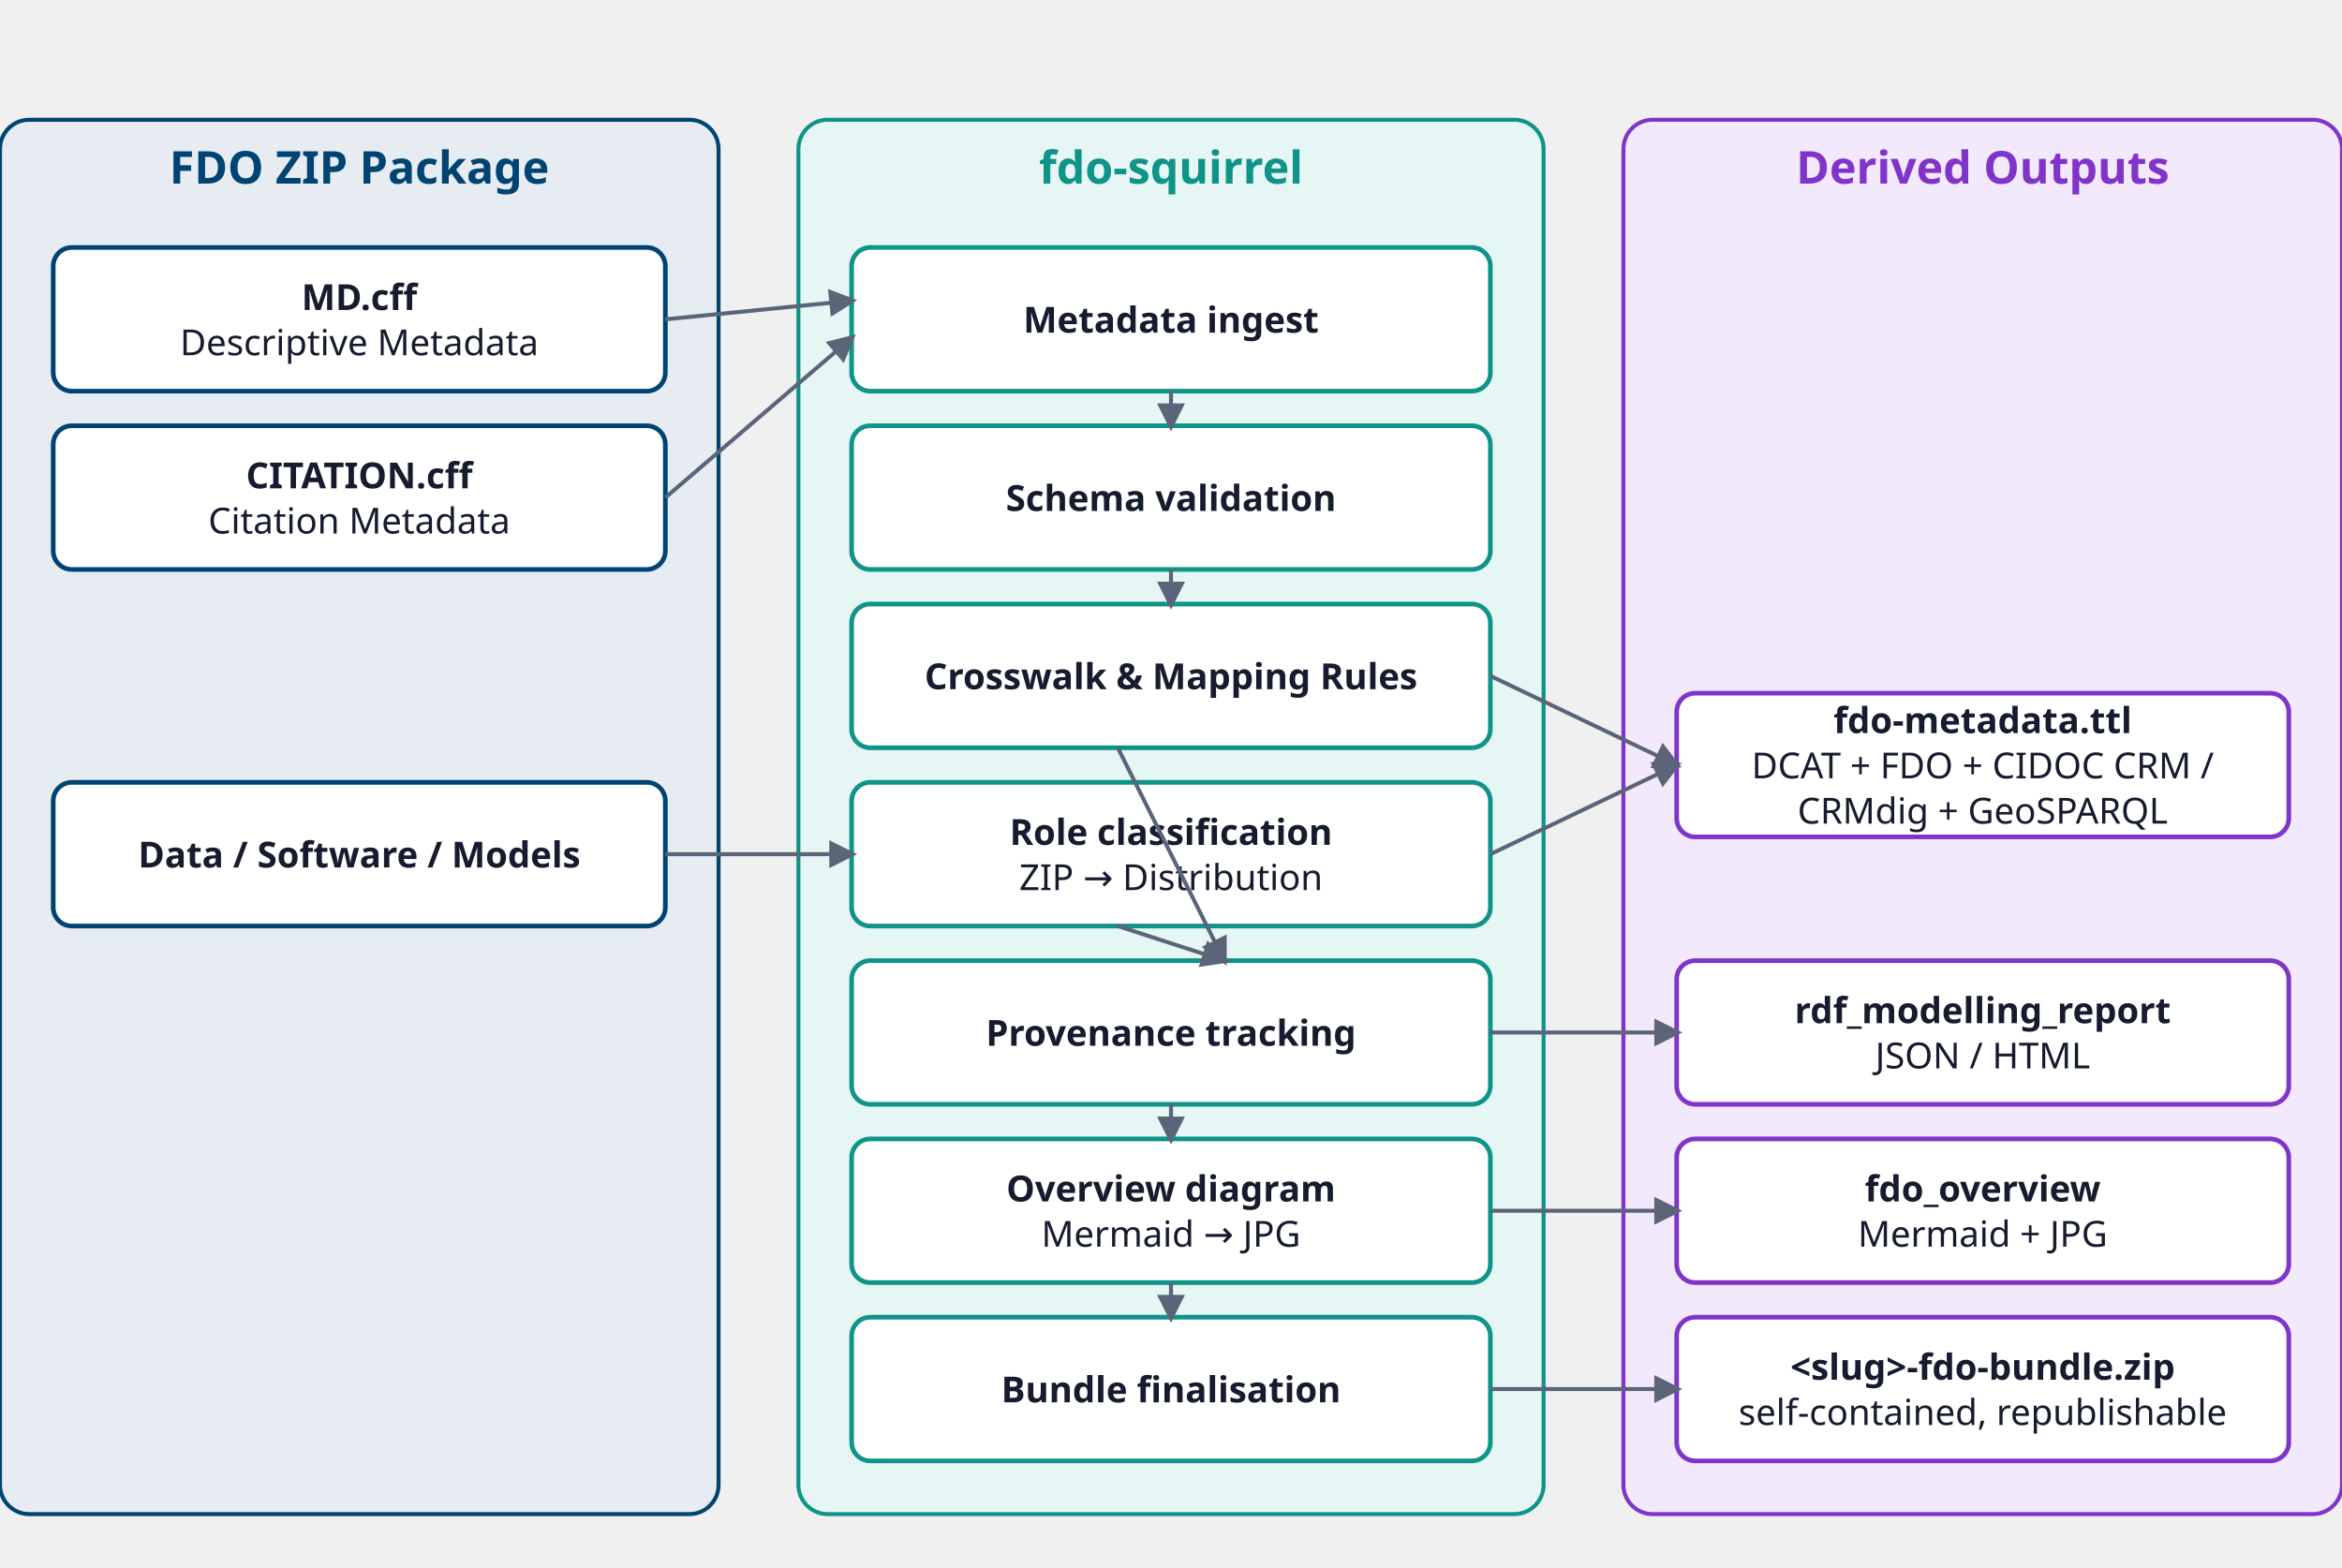
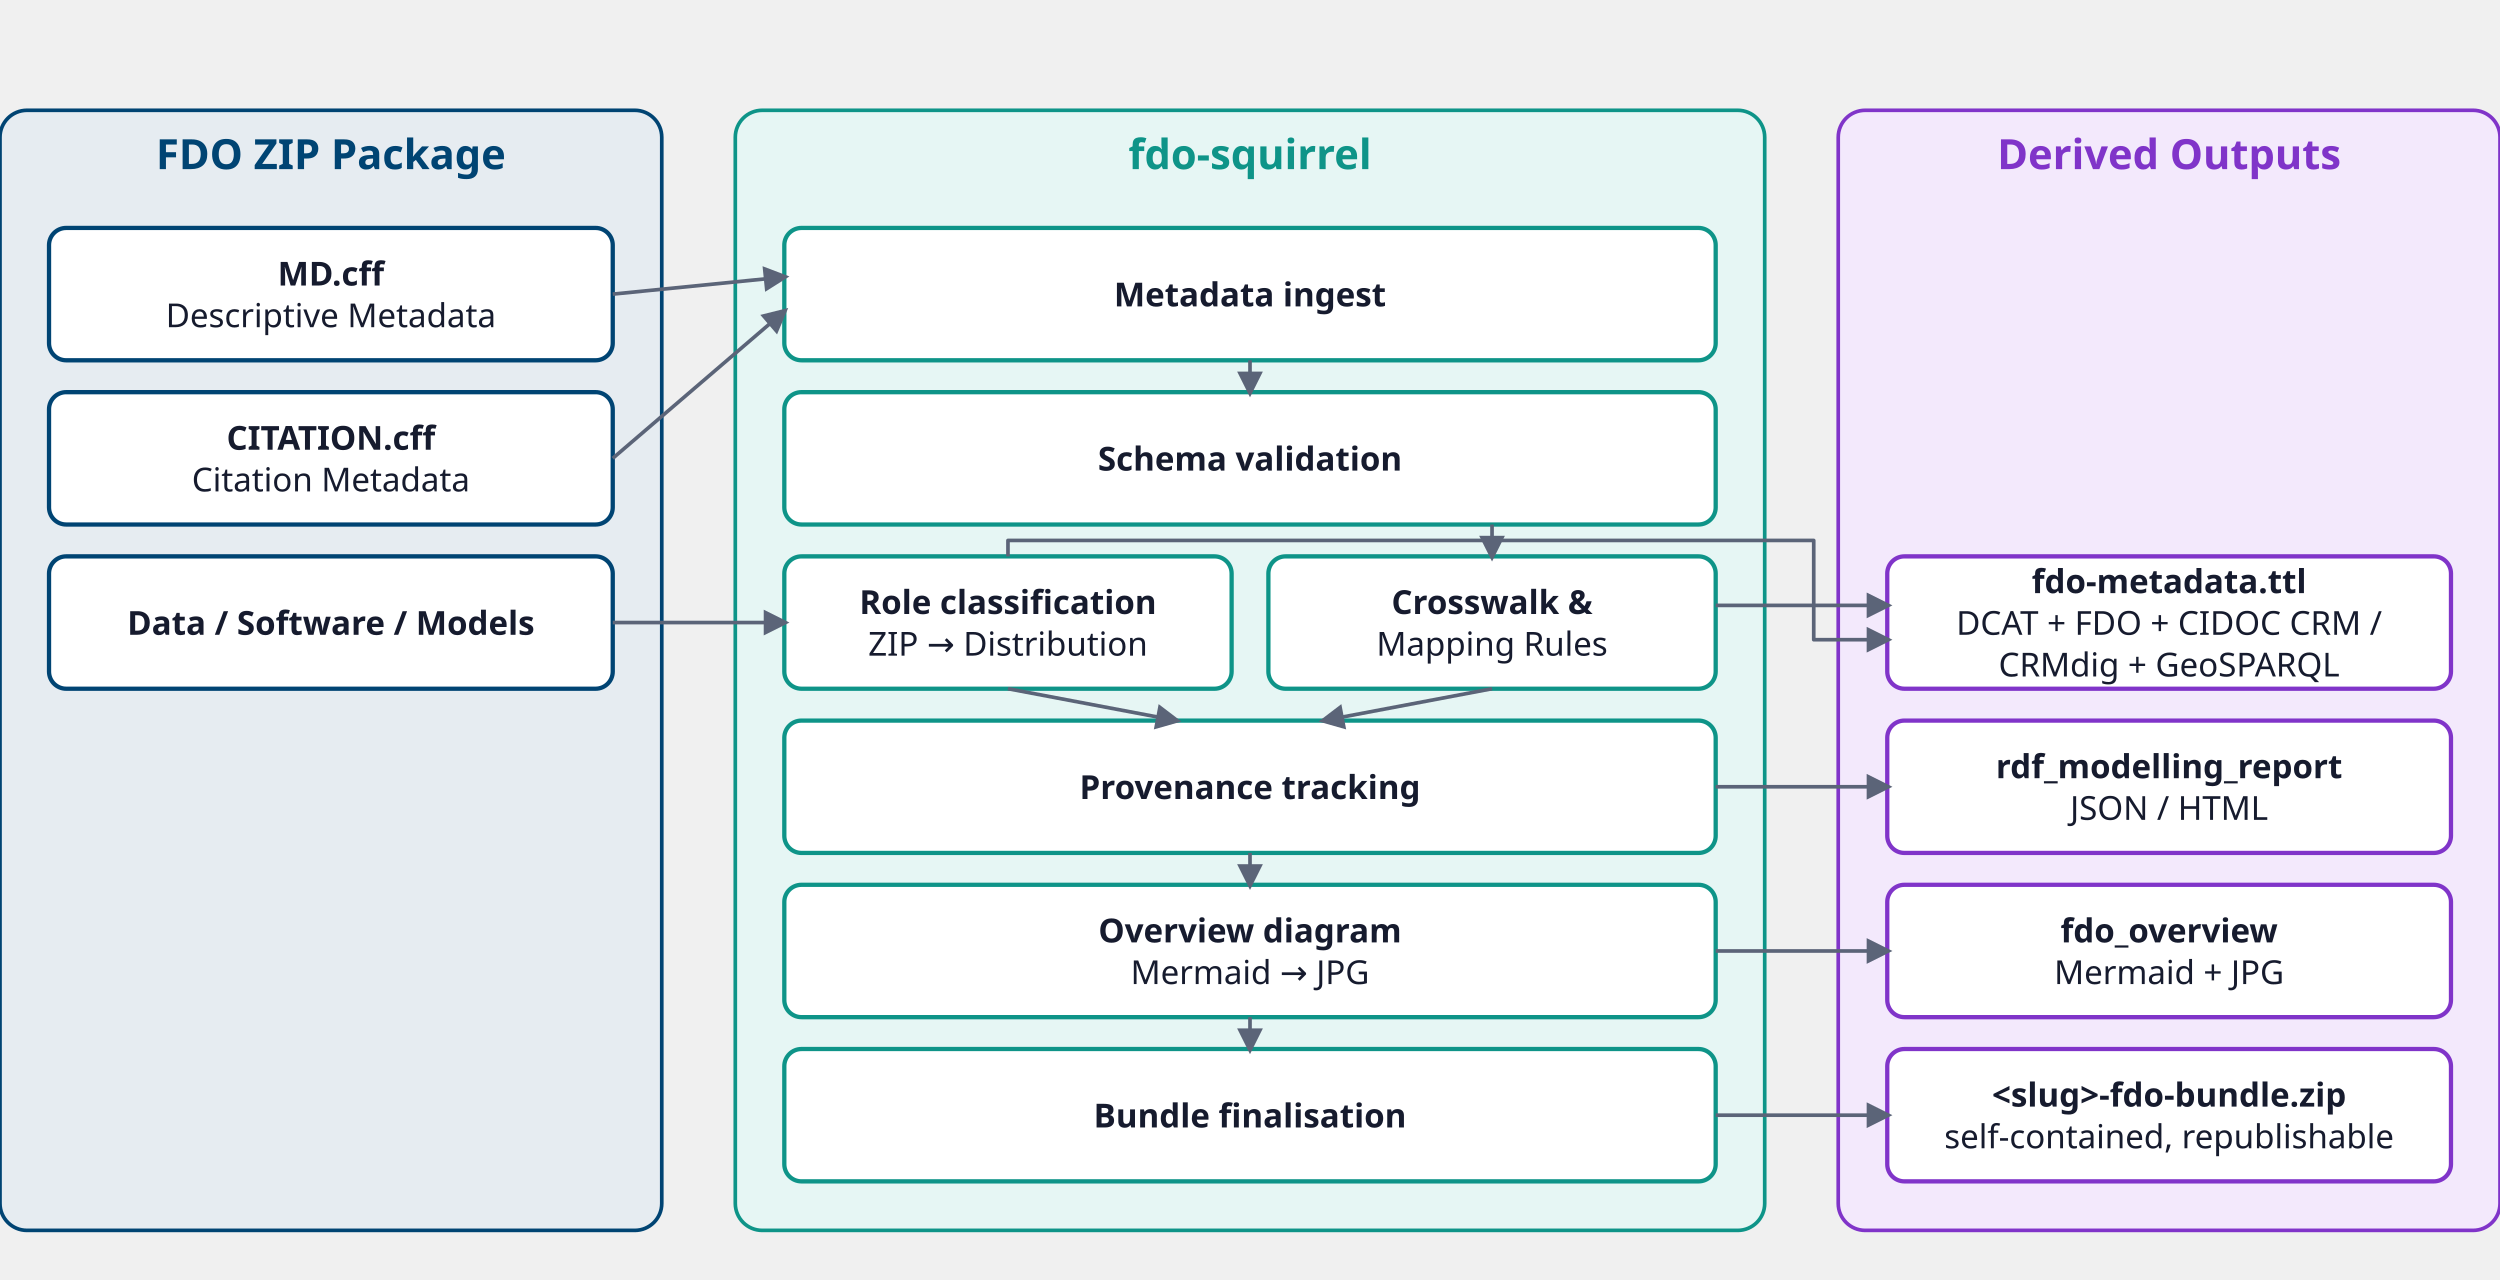
- <svg xmlns="http://www.w3.org/2000/svg" width="1760" height="1178.0" viewBox="0 0 1760 1178.0">
+ <svg xmlns="http://www.w3.org/2000/svg" width="2040" height="1044.0" viewBox="0 0 2040 1044.0">
  <style>@font-face { font-family: "Fira Sans"; src: url("../fonts/FiraSans-Regular.ttf"); font-weight: 400; } @font-face { font-family: "Fira Sans"; src: url("../fonts/FiraSans-Bold.ttf"); font-weight: 700; }</style>
  <marker id="arrow" viewBox="0 0 10 10" refX="8" refY="5" markerWidth="7" markerHeight="7" orient="auto-start-reverse">
    <path d="M0,0 L10,5 L0,10 z" fill="#5B6478" />
  </marker>
-   <rect x="0" y="90" width="540" height="1048.0" rx="22" fill="#E6ECF1" stroke="#004473" stroke-width="3" />
+   <rect x="0" y="90" width="540" height="914.0" rx="22" fill="#E6ECF1" stroke="#004473" stroke-width="3" />
  <text x="270.0" y="138" text-anchor="middle" font-family="Fira Sans" font-weight="700" font-size="34" fill="#004473">FDO ZIP Package</text>
-   <rect x="600" y="90" width="560" height="1048.0" rx="22" fill="#E6F6F4" stroke="#0E9488" stroke-width="3" />
-   <text x="880.0" y="138" text-anchor="middle" font-family="Fira Sans" font-weight="700" font-size="34" fill="#0E9488">fdo-squirrel</text>
-   <rect x="1220" y="90" width="540" height="1048.0" rx="22" fill="#F3E9FC" stroke="#8034C9" stroke-width="3" />
-   <text x="1490.0" y="138" text-anchor="middle" font-family="Fira Sans" font-weight="700" font-size="34" fill="#8034C9">Derived Outputs</text>
-   <rect x="640" y="186.0" width="480" height="108" rx="14" fill="white" stroke="#0E9488" stroke-width="3.5" />
-   <text x="880.0" y="250.0" text-anchor="middle" font-family="Fira Sans" font-weight="700" font-size="27" fill="#161B2E">Metadata ingest</text>
-   <rect x="640" y="320.0" width="480" height="108" rx="14" fill="white" stroke="#0E9488" stroke-width="3.5" />
-   <text x="880.0" y="384.0" text-anchor="middle" font-family="Fira Sans" font-weight="700" font-size="27" fill="#161B2E">Schema validation</text>
-   <rect x="640" y="454.0" width="480" height="108" rx="14" fill="white" stroke="#0E9488" stroke-width="3.5" />
-   <text x="880.0" y="518.0" text-anchor="middle" font-family="Fira Sans" font-weight="700" font-size="27" fill="#161B2E">Crosswalk &amp; Mapping Rules</text>
-   <rect x="640" y="588.0" width="480" height="108" rx="14" fill="white" stroke="#0E9488" stroke-width="3.5" />
-   <text x="880.0" y="635.0" text-anchor="middle" font-family="Fira Sans" font-weight="700" font-size="27" fill="#161B2E">Role classification</text>
-   <text x="880.0" y="669.0" text-anchor="middle" font-family="Fira Sans" font-weight="400" font-size="27" fill="#161B2E">ZIP → Distribution</text>
-   <rect x="640" y="722.0" width="480" height="108" rx="14" fill="white" stroke="#0E9488" stroke-width="3.5" />
-   <text x="880.0" y="786.0" text-anchor="middle" font-family="Fira Sans" font-weight="700" font-size="27" fill="#161B2E">Provenance tracking</text>
-   <rect x="640" y="856.0" width="480" height="108" rx="14" fill="white" stroke="#0E9488" stroke-width="3.5" />
-   <text x="880.0" y="903.0" text-anchor="middle" font-family="Fira Sans" font-weight="700" font-size="27" fill="#161B2E">Overview diagram</text>
-   <text x="880.0" y="937.0" text-anchor="middle" font-family="Fira Sans" font-weight="400" font-size="27" fill="#161B2E">Mermaid → JPG</text>
-   <rect x="640" y="990.0" width="480" height="108" rx="14" fill="white" stroke="#0E9488" stroke-width="3.5" />
-   <text x="880.0" y="1054.0" text-anchor="middle" font-family="Fira Sans" font-weight="700" font-size="27" fill="#161B2E">Bundle finalisation</text>
+   <rect x="600" y="90" width="840" height="914.0" rx="22" fill="#E6F6F4" stroke="#0E9488" stroke-width="3" />
+   <text x="1020.0" y="138" text-anchor="middle" font-family="Fira Sans" font-weight="700" font-size="34" fill="#0E9488">fdo-squirrel</text>
+   <rect x="1500" y="90" width="540" height="914.0" rx="22" fill="#F3E9FC" stroke="#8034C9" stroke-width="3" />
+   <text x="1770.0" y="138" text-anchor="middle" font-family="Fira Sans" font-weight="700" font-size="34" fill="#8034C9">Derived Outputs</text>
+   <rect x="640" y="186.0" width="760" height="108" rx="14" fill="white" stroke="#0E9488" stroke-width="3.5" />
+   <text x="1020.0" y="250.0" text-anchor="middle" font-family="Fira Sans" font-weight="700" font-size="27" fill="#161B2E">Metadata ingest</text>
+   <rect x="640" y="320.0" width="760" height="108" rx="14" fill="white" stroke="#0E9488" stroke-width="3.5" />
+   <text x="1020.0" y="384.0" text-anchor="middle" font-family="Fira Sans" font-weight="700" font-size="27" fill="#161B2E">Schema validation</text>
+   <rect x="640" y="588.0" width="760" height="108" rx="14" fill="white" stroke="#0E9488" stroke-width="3.5" />
+   <text x="1020.0" y="652.0" text-anchor="middle" font-family="Fira Sans" font-weight="700" font-size="27" fill="#161B2E">Provenance tracking</text>
+   <rect x="640" y="722.0" width="760" height="108" rx="14" fill="white" stroke="#0E9488" stroke-width="3.5" />
+   <text x="1020.0" y="769.0" text-anchor="middle" font-family="Fira Sans" font-weight="700" font-size="27" fill="#161B2E">Overview diagram</text>
+   <text x="1020.0" y="803.0" text-anchor="middle" font-family="Fira Sans" font-weight="400" font-size="27" fill="#161B2E">Mermaid → JPG</text>
+   <rect x="640" y="856.0" width="760" height="108" rx="14" fill="white" stroke="#0E9488" stroke-width="3.5" />
+   <text x="1020.0" y="920.0" text-anchor="middle" font-family="Fira Sans" font-weight="700" font-size="27" fill="#161B2E">Bundle finalisation</text>
+   <rect x="640" y="454.0" width="365.0" height="108" rx="14" fill="white" stroke="#0E9488" stroke-width="3.5" />
+   <text x="822.5" y="501.0" text-anchor="middle" font-family="Fira Sans" font-weight="700" font-size="27" fill="#161B2E">Role classification</text>
+   <text x="822.5" y="535.0" text-anchor="middle" font-family="Fira Sans" font-weight="400" font-size="27" fill="#161B2E">ZIP → Distribution</text>
+   <rect x="1035.0" y="454.0" width="365.0" height="108" rx="14" fill="white" stroke="#0E9488" stroke-width="3.5" />
+   <text x="1217.5" y="501.0" text-anchor="middle" font-family="Fira Sans" font-weight="700" font-size="27" fill="#161B2E">Crosswalk &amp;</text>
+   <text x="1217.5" y="535.0" text-anchor="middle" font-family="Fira Sans" font-weight="400" font-size="27" fill="#161B2E">Mapping Rules</text>
  <rect x="40" y="186.0" width="460" height="108" rx="14" fill="white" stroke="#004473" stroke-width="3.5" />
  <text x="270.0" y="233.0" text-anchor="middle" font-family="Fira Sans" font-weight="700" font-size="27" fill="#161B2E">MD.cff</text>
  <text x="270.0" y="267.0" text-anchor="middle" font-family="Fira Sans" font-weight="400" font-size="27" fill="#161B2E">Descriptive Metadata</text>
  <rect x="40" y="320.0" width="460" height="108" rx="14" fill="white" stroke="#004473" stroke-width="3.5" />
  <text x="270.0" y="367.0" text-anchor="middle" font-family="Fira Sans" font-weight="700" font-size="27" fill="#161B2E">CITATION.cff</text>
  <text x="270.0" y="401.0" text-anchor="middle" font-family="Fira Sans" font-weight="400" font-size="27" fill="#161B2E">Citation Metadata</text>
-   <rect x="40" y="588.0" width="460" height="108" rx="14" fill="white" stroke="#004473" stroke-width="3.5" />
-   <text x="270.0" y="652.0" text-anchor="middle" font-family="Fira Sans" font-weight="700" font-size="27" fill="#161B2E">Data / Software / Models</text>
-   <rect x="1260" y="521.0" width="460" height="108" rx="14" fill="white" stroke="#8034C9" stroke-width="3.5" />
-   <text x="1490.0" y="551.0" text-anchor="middle" font-family="Fira Sans" font-weight="700" font-size="27" fill="#161B2E">fdo-metadata.ttl</text>
-   <text x="1490.0" y="585.0" text-anchor="middle" font-family="Fira Sans" font-weight="400" font-size="27" fill="#161B2E">DCAT + FDO + CIDOC CRM /</text>
-   <text x="1490.0" y="619.0" text-anchor="middle" font-family="Fira Sans" font-weight="400" font-size="27" fill="#161B2E">CRMdig + GeoSPARQL</text>
-   <rect x="1260" y="722.0" width="460" height="108" rx="14" fill="white" stroke="#8034C9" stroke-width="3.5" />
-   <text x="1490.0" y="769.0" text-anchor="middle" font-family="Fira Sans" font-weight="700" font-size="27" fill="#161B2E">rdf_modelling_report</text>
-   <text x="1490.0" y="803.0" text-anchor="middle" font-family="Fira Sans" font-weight="400" font-size="27" fill="#161B2E">JSON / HTML</text>
-   <rect x="1260" y="856.0" width="460" height="108" rx="14" fill="white" stroke="#8034C9" stroke-width="3.5" />
-   <text x="1490.0" y="903.0" text-anchor="middle" font-family="Fira Sans" font-weight="700" font-size="27" fill="#161B2E">fdo_overview</text>
-   <text x="1490.0" y="937.0" text-anchor="middle" font-family="Fira Sans" font-weight="400" font-size="27" fill="#161B2E">Mermaid + JPG</text>
-   <rect x="1260" y="990.0" width="460" height="108" rx="14" fill="white" stroke="#8034C9" stroke-width="3.5" />
-   <text x="1490.0" y="1037.0" text-anchor="middle" font-family="Fira Sans" font-weight="700" font-size="27" fill="#161B2E">&lt;slug&gt;-fdo-bundle.zip</text>
-   <text x="1490.0" y="1071.0" text-anchor="middle" font-family="Fira Sans" font-weight="400" font-size="27" fill="#161B2E">self-contained, republishable</text>
+   <rect x="40" y="454.0" width="460" height="108" rx="14" fill="white" stroke="#004473" stroke-width="3.5" />
+   <text x="270.0" y="518.0" text-anchor="middle" font-family="Fira Sans" font-weight="700" font-size="27" fill="#161B2E">Data / Software / Models</text>
+   <rect x="1540" y="454.0" width="460" height="108" rx="14" fill="white" stroke="#8034C9" stroke-width="3.5" />
+   <text x="1770.0" y="484.0" text-anchor="middle" font-family="Fira Sans" font-weight="700" font-size="27" fill="#161B2E">fdo-metadata.ttl</text>
+   <text x="1770.0" y="518.0" text-anchor="middle" font-family="Fira Sans" font-weight="400" font-size="27" fill="#161B2E">DCAT + FDO + CIDOC CRM /</text>
+   <text x="1770.0" y="552.0" text-anchor="middle" font-family="Fira Sans" font-weight="400" font-size="27" fill="#161B2E">CRMdig + GeoSPARQL</text>
+   <rect x="1540" y="588.0" width="460" height="108" rx="14" fill="white" stroke="#8034C9" stroke-width="3.5" />
+   <text x="1770.0" y="635.0" text-anchor="middle" font-family="Fira Sans" font-weight="700" font-size="27" fill="#161B2E">rdf_modelling_report</text>
+   <text x="1770.0" y="669.0" text-anchor="middle" font-family="Fira Sans" font-weight="400" font-size="27" fill="#161B2E">JSON / HTML</text>
+   <rect x="1540" y="722.0" width="460" height="108" rx="14" fill="white" stroke="#8034C9" stroke-width="3.5" />
+   <text x="1770.0" y="769.0" text-anchor="middle" font-family="Fira Sans" font-weight="700" font-size="27" fill="#161B2E">fdo_overview</text>
+   <text x="1770.0" y="803.0" text-anchor="middle" font-family="Fira Sans" font-weight="400" font-size="27" fill="#161B2E">Mermaid + JPG</text>
+   <rect x="1540" y="856.0" width="460" height="108" rx="14" fill="white" stroke="#8034C9" stroke-width="3.5" />
+   <text x="1770.0" y="903.0" text-anchor="middle" font-family="Fira Sans" font-weight="700" font-size="27" fill="#161B2E">&lt;slug&gt;-fdo-bundle.zip</text>
+   <text x="1770.0" y="937.0" text-anchor="middle" font-family="Fira Sans" font-weight="400" font-size="27" fill="#161B2E">self-contained, republishable</text>
  <line x1="500" y1="240" x2="640" y2="226" stroke="#5B6478" stroke-width="3" marker-end="url(#arrow)" />
  <line x1="500" y1="374" x2="640" y2="254" stroke="#5B6478" stroke-width="3" marker-end="url(#arrow)" />
-   <line x1="500" y1="642" x2="640" y2="642" stroke="#5B6478" stroke-width="3" marker-end="url(#arrow)" />
-   <line x1="880.0" y1="294.0" x2="880.0" y2="320.0" stroke="#5B6478" stroke-width="3" marker-end="url(#arrow)" />
-   <line x1="880.0" y1="428.0" x2="880.0" y2="454.0" stroke="#5B6478" stroke-width="3" marker-end="url(#arrow)" />
-   <line x1="840.0" y1="562.0" x2="920.0" y2="722.0" stroke="#5B6478" stroke-width="3" marker-end="url(#arrow)" />
-   <line x1="840.0" y1="696.0" x2="920.0" y2="722.0" stroke="#5B6478" stroke-width="3" marker-end="url(#arrow)" />
-   <line x1="880.0" y1="830.0" x2="880.0" y2="856.0" stroke="#5B6478" stroke-width="3" marker-end="url(#arrow)" />
-   <line x1="880.0" y1="964.0" x2="880.0" y2="990.0" stroke="#5B6478" stroke-width="3" marker-end="url(#arrow)" />
-   <line x1="1120" y1="508" x2="1260" y2="575.0" stroke="#5B6478" stroke-width="3" marker-end="url(#arrow)" />
-   <line x1="1120" y1="642" x2="1260" y2="575.0" stroke="#5B6478" stroke-width="3" marker-end="url(#arrow)" />
-   <line x1="1120" y1="776" x2="1260" y2="776" stroke="#5B6478" stroke-width="3" marker-end="url(#arrow)" />
-   <line x1="1120" y1="910" x2="1260" y2="910" stroke="#5B6478" stroke-width="3" marker-end="url(#arrow)" />
-   <line x1="1120" y1="1044" x2="1260" y2="1044" stroke="#5B6478" stroke-width="3" marker-end="url(#arrow)" />
+   <line x1="500" y1="508" x2="640" y2="508" stroke="#5B6478" stroke-width="3" marker-end="url(#arrow)" />
+   <line x1="1020.0" y1="294.0" x2="1020.0" y2="320.0" stroke="#5B6478" stroke-width="3" marker-end="url(#arrow)" />
+   <line x1="1217.5" y1="428.0" x2="1217.5" y2="454.0" stroke="#5B6478" stroke-width="3" marker-end="url(#arrow)" />
+   <line x1="822.5" y1="562.0" x2="960.0" y2="588.0" stroke="#5B6478" stroke-width="3" marker-end="url(#arrow)" />
+   <line x1="1217.5" y1="562.0" x2="1080.0" y2="588.0" stroke="#5B6478" stroke-width="3" marker-end="url(#arrow)" />
+   <line x1="1400.0" y1="494" x2="1540" y2="494" stroke="#5B6478" stroke-width="3" marker-end="url(#arrow)" />
+   <polyline points="822.5,454.0 822.5,441.0 1480,441.0 1480,522 1540,522" fill="none" stroke="#5B6478" stroke-width="3" stroke-linejoin="round" marker-end="url(#arrow)" />
+   <line x1="1020.0" y1="696.0" x2="1020.0" y2="722.0" stroke="#5B6478" stroke-width="3" marker-end="url(#arrow)" />
+   <line x1="1020.0" y1="830.0" x2="1020.0" y2="856.0" stroke="#5B6478" stroke-width="3" marker-end="url(#arrow)" />
+   <line x1="1400" y1="642" x2="1540" y2="642" stroke="#5B6478" stroke-width="3" marker-end="url(#arrow)" />
+   <line x1="1400" y1="776" x2="1540" y2="776" stroke="#5B6478" stroke-width="3" marker-end="url(#arrow)" />
+   <line x1="1400" y1="910" x2="1540" y2="910" stroke="#5B6478" stroke-width="3" marker-end="url(#arrow)" />
</svg>
